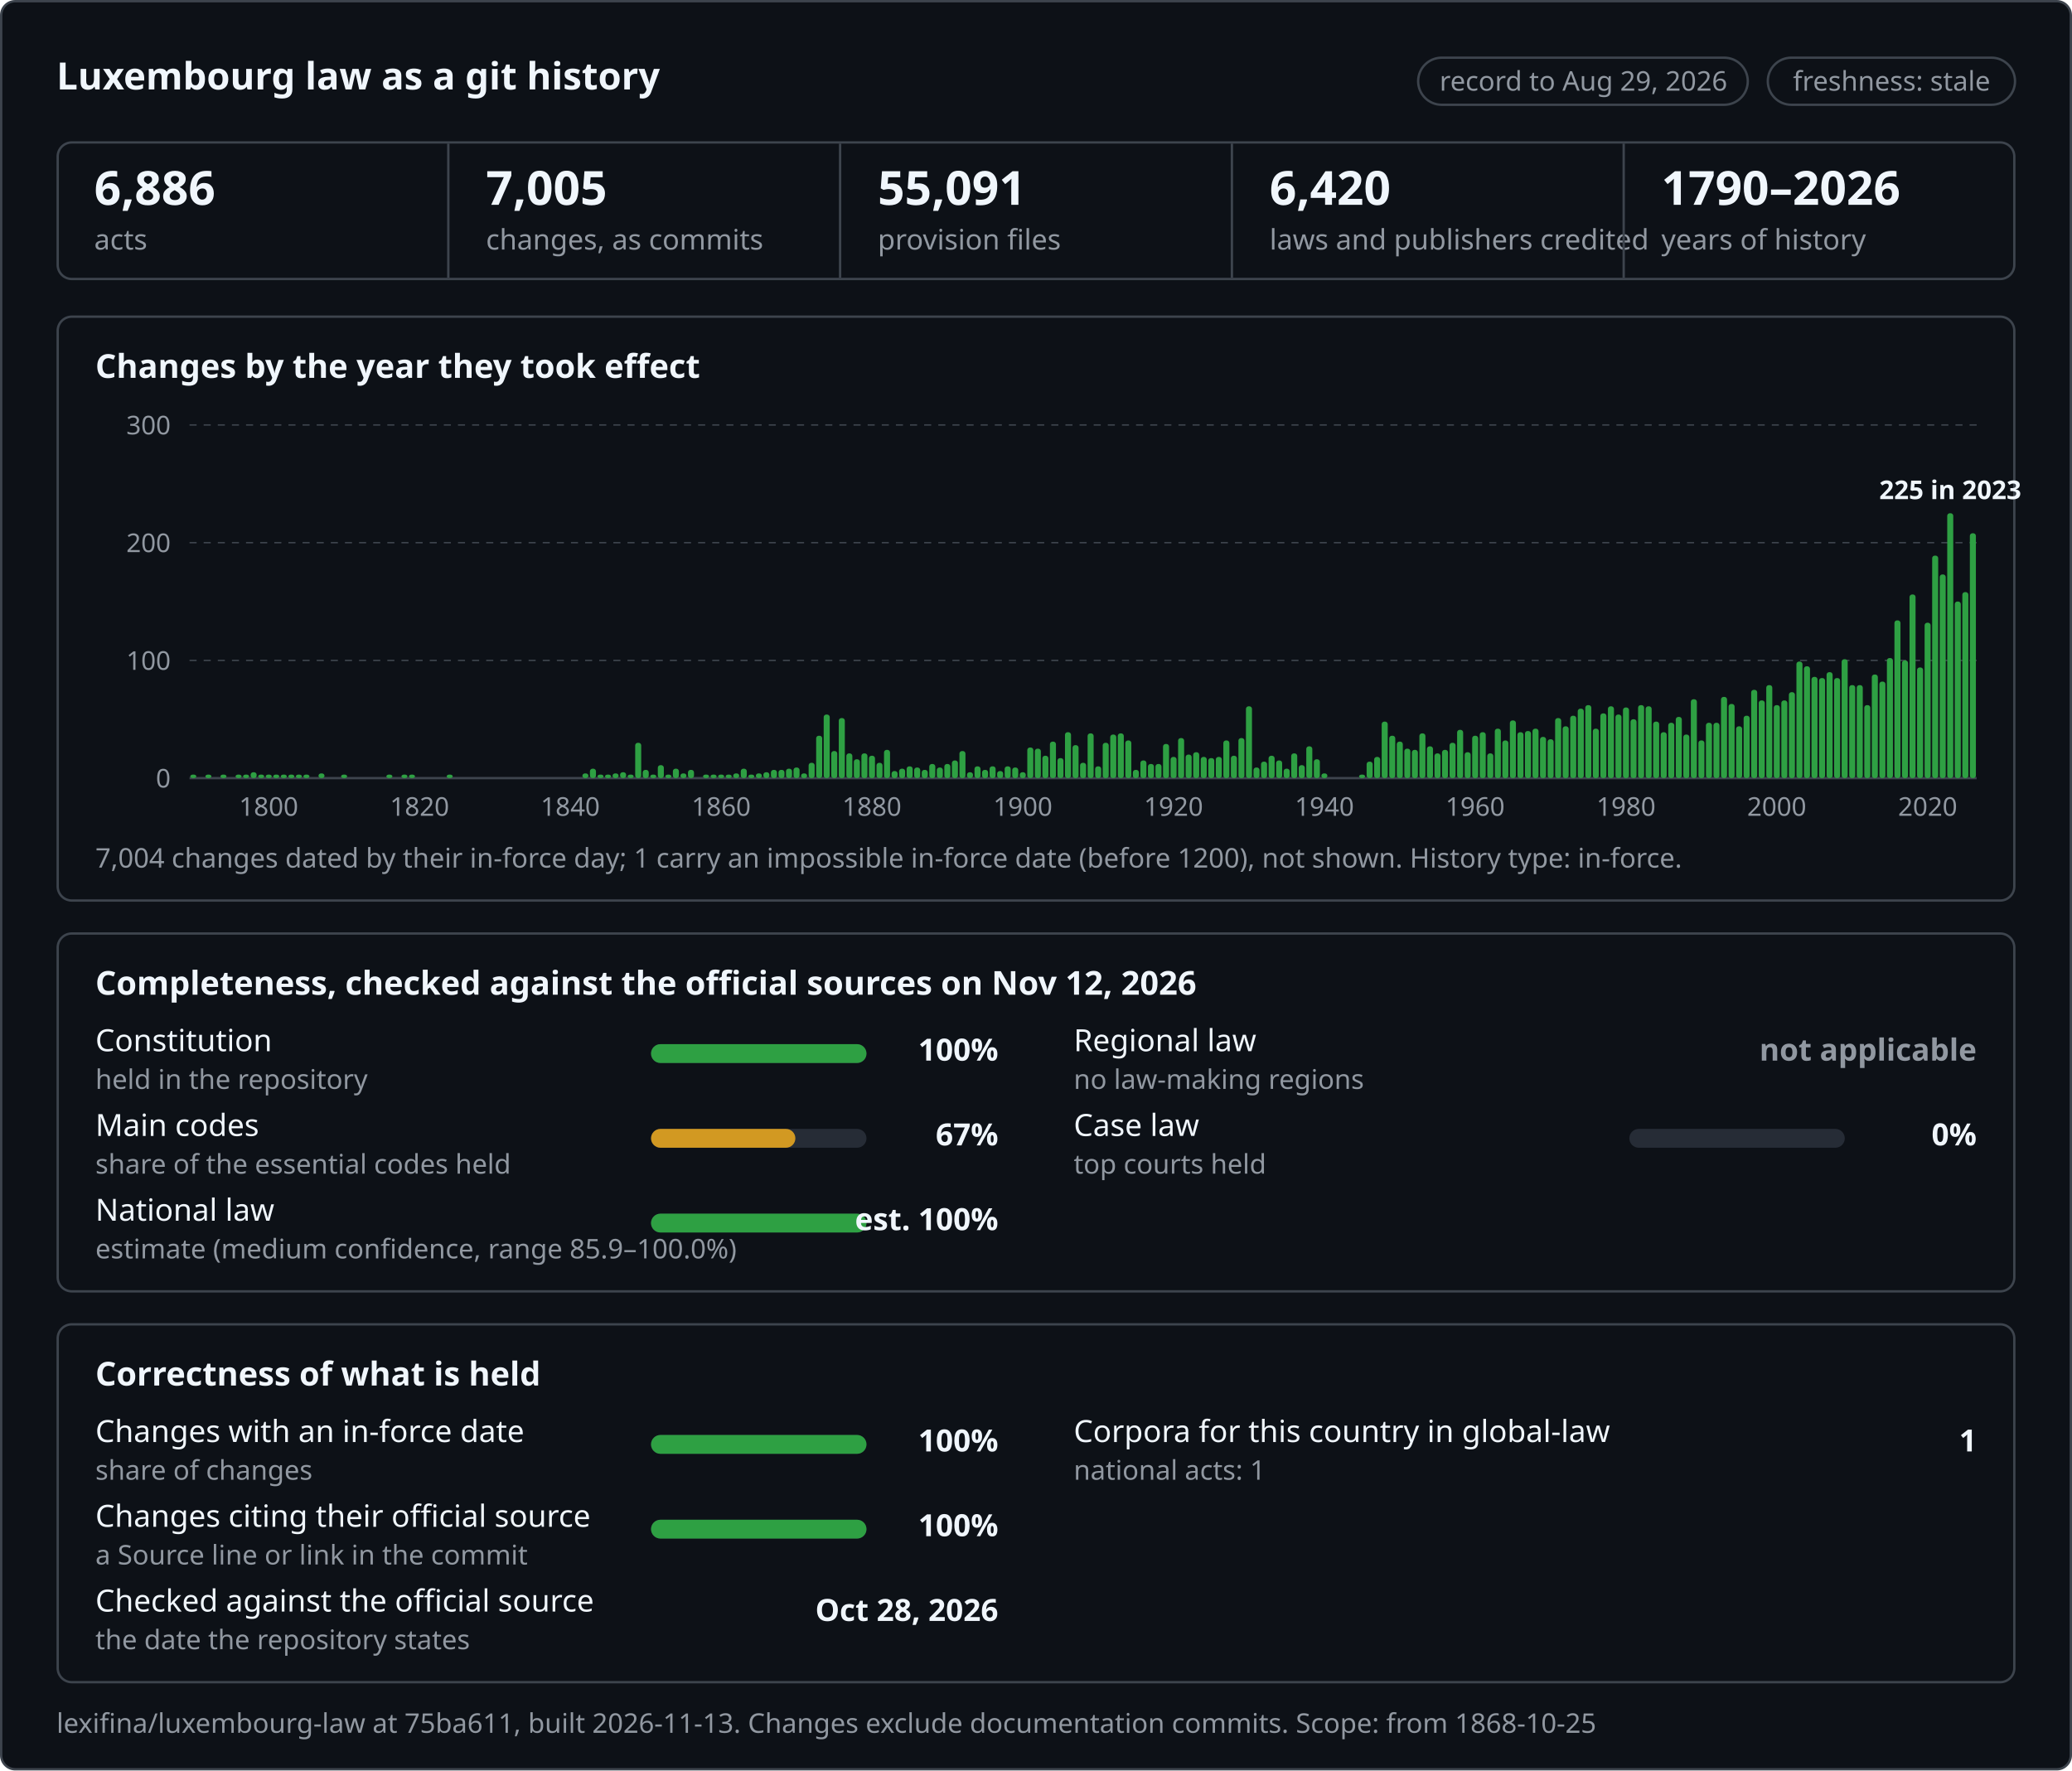
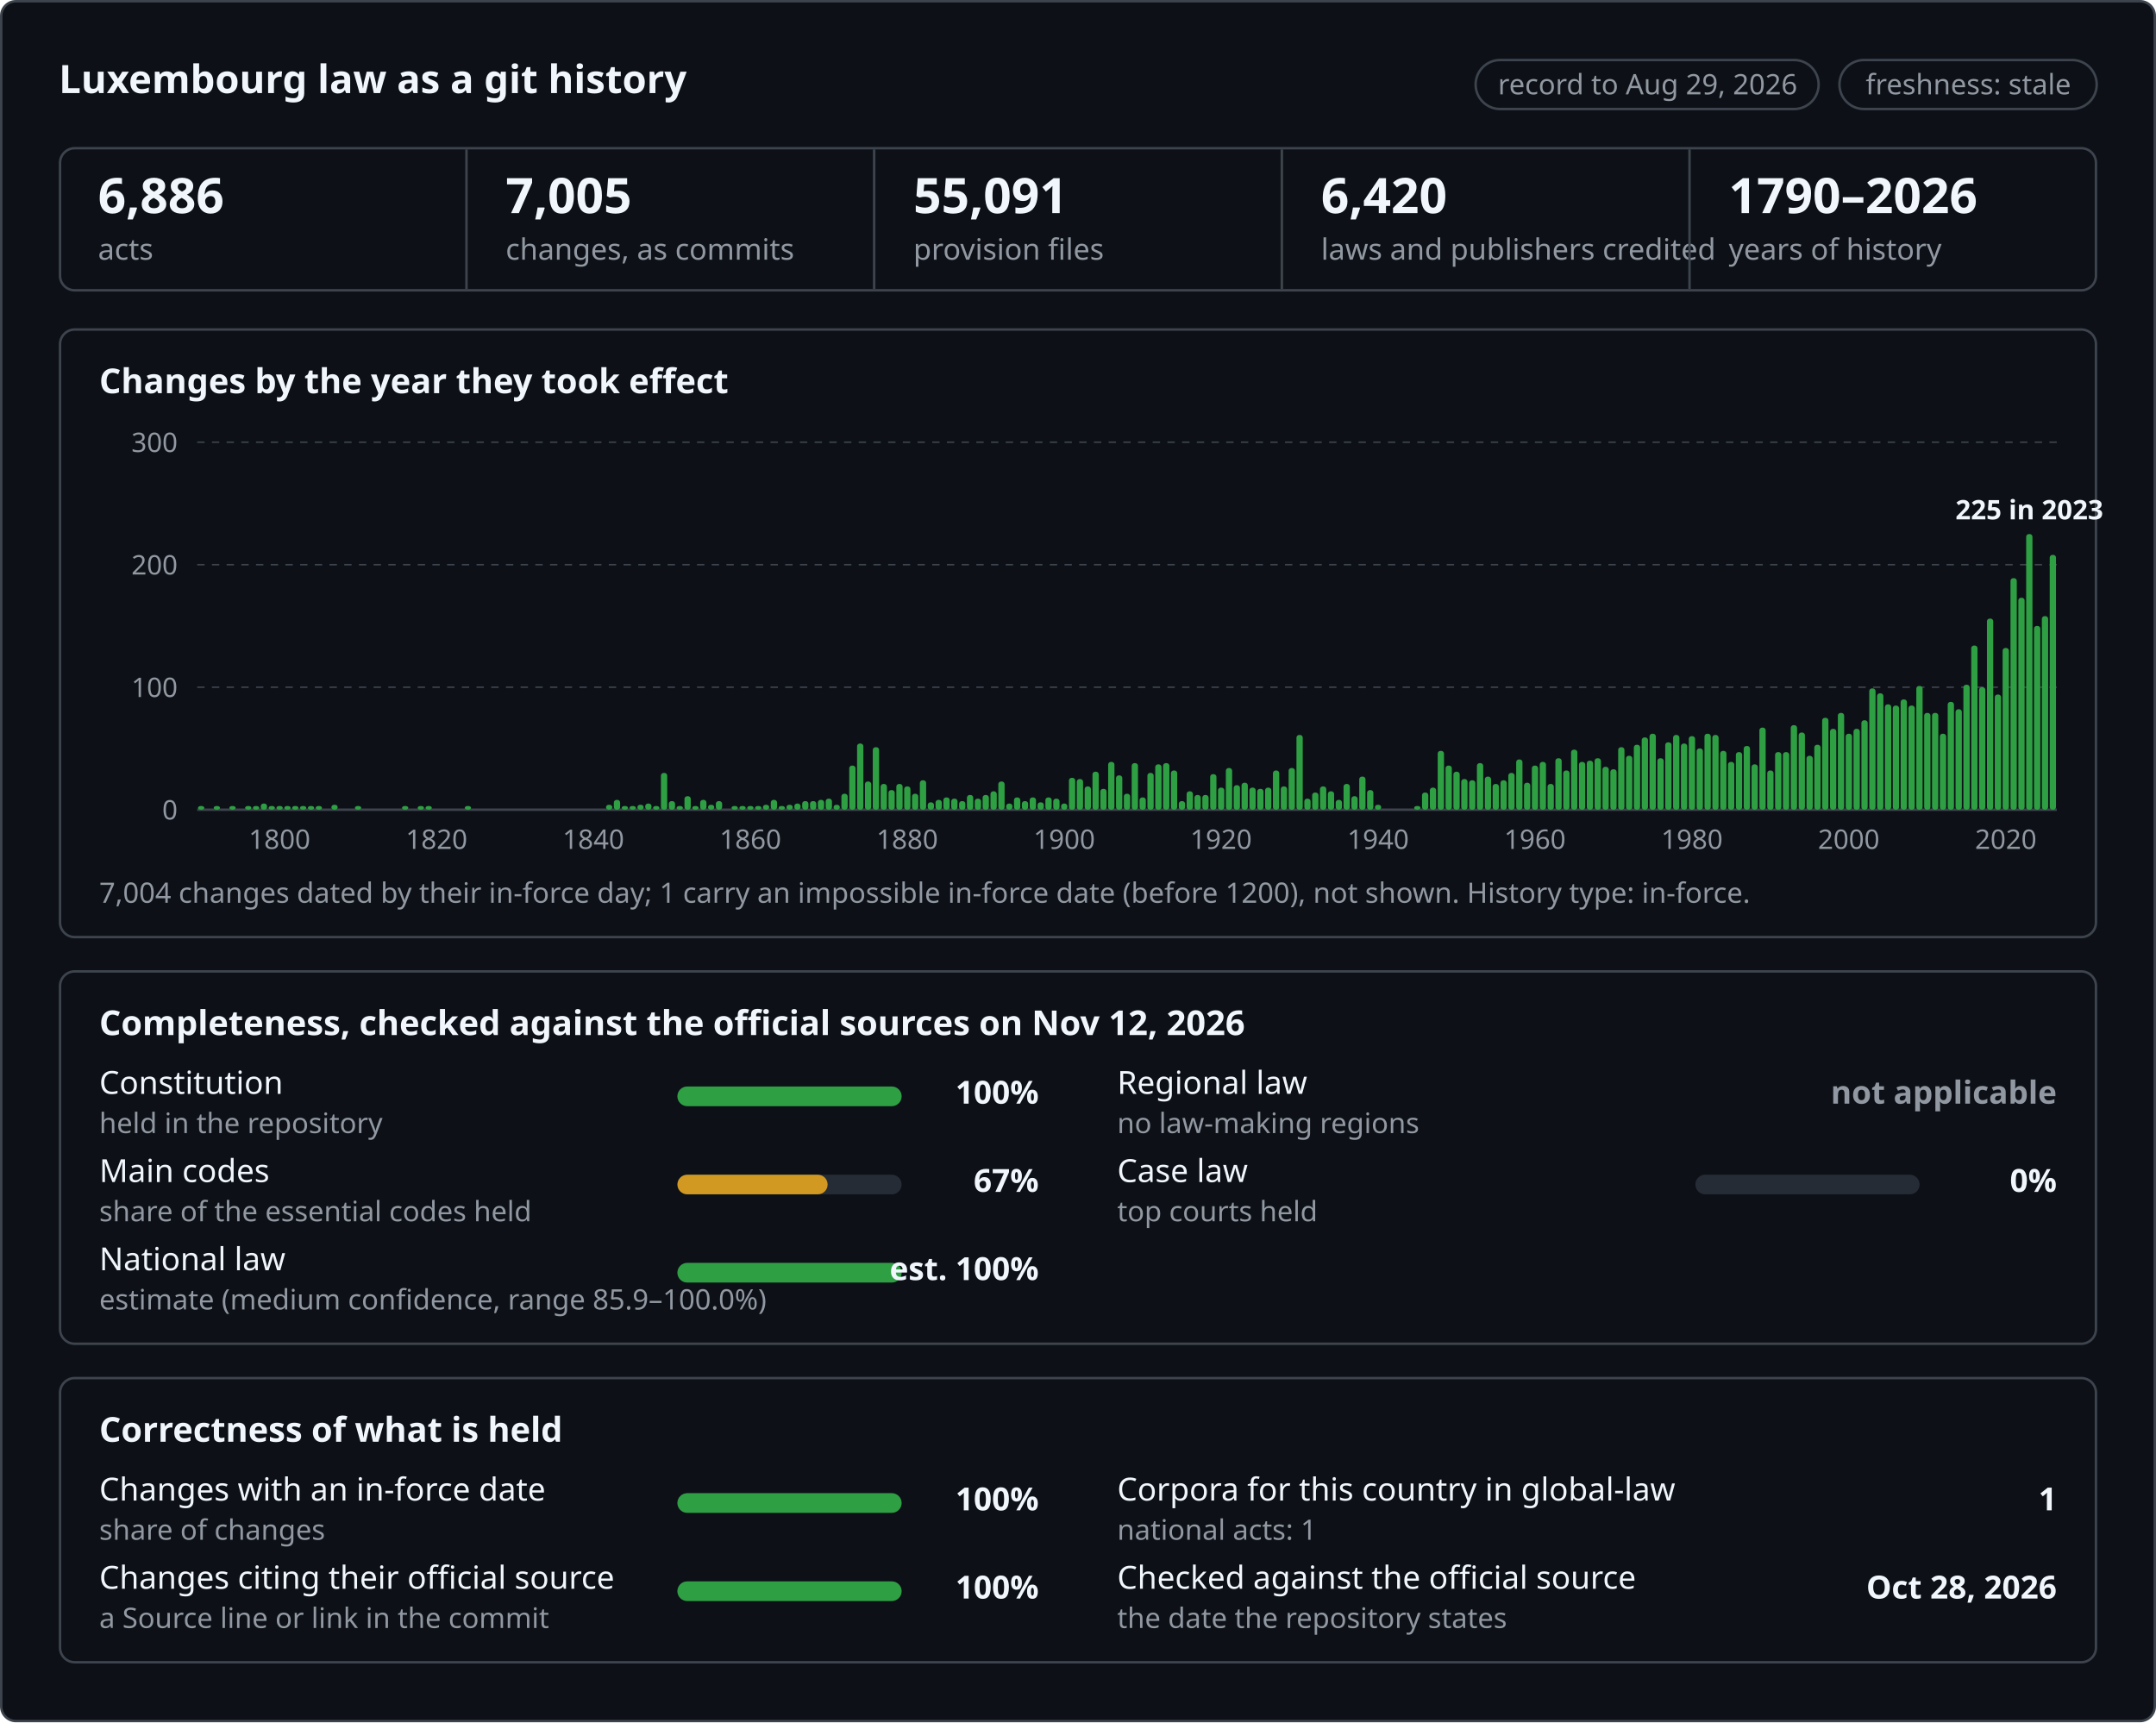
- <svg xmlns="http://www.w3.org/2000/svg" width="880" height="752" viewBox="0 0 880 752" font-family="-apple-system,BlinkMacSystemFont,Segoe UI,Noto Sans,Helvetica,Arial,sans-serif">
-   <rect x="0.5" y="0.5" width="879" height="751" rx="6" fill="#0d1117" stroke="#3d444d" />
+ <svg xmlns="http://www.w3.org/2000/svg" width="880" height="703" viewBox="0 0 880 703" font-family="-apple-system,BlinkMacSystemFont,Segoe UI,Noto Sans,Helvetica,Arial,sans-serif">
+   <rect x="0.5" y="0.5" width="879" height="702" rx="6" fill="#0d1117" stroke="#3d444d" />
  <text x="24" y="38" font-size="16" font-weight="600" fill="#f0f6fc">Luxembourg law as a git history</text>
  <rect x="602.3" y="24.5" width="140" height="20" rx="10" fill="none" stroke="#3d444d" />
  <text x="672.5" y="38.5" font-size="11.5" font-weight="500" text-anchor="middle" fill="#9198a1">record to Aug 29, 2026</text>
  <rect x="750.8" y="24.5" width="105" height="20" rx="10" fill="none" stroke="#3d444d" />
  <text x="803.4" y="38.5" font-size="11.5" font-weight="500" text-anchor="middle" fill="#9198a1">freshness: stale</text>
  <rect x="24.5" y="60.5" width="831" height="58" rx="6" fill="#0d1117" stroke="#3d444d" />
  <text x="40.0" y="87" font-size="20" font-weight="600" fill="#f0f6fc">6,886</text>
  <text x="40.0" y="106" font-size="12" fill="#9198a1">acts</text>
  <line x1="190.4" y1="61" x2="190.4" y2="118" stroke="#3d444d" />
  <text x="206.4" y="87" font-size="20" font-weight="600" fill="#f0f6fc">7,005</text>
  <text x="206.4" y="106" font-size="12" fill="#9198a1">changes, as commits</text>
  <line x1="356.8" y1="61" x2="356.8" y2="118" stroke="#3d444d" />
  <text x="372.8" y="87" font-size="20" font-weight="600" fill="#f0f6fc">55,091</text>
  <text x="372.8" y="106" font-size="12" fill="#9198a1">provision files</text>
  <line x1="523.2" y1="61" x2="523.2" y2="118" stroke="#3d444d" />
  <text x="539.2" y="87" font-size="20" font-weight="600" fill="#f0f6fc">6,420</text>
  <text x="539.2" y="106" font-size="12" fill="#9198a1" textLength="142" lengthAdjust="spacingAndGlyphs">laws and publishers credited</text>
  <line x1="689.6" y1="61" x2="689.6" y2="118" stroke="#3d444d" />
  <text x="705.6" y="87" font-size="20" font-weight="600" fill="#f0f6fc">1790–2026</text>
  <text x="705.6" y="106" font-size="12" fill="#9198a1">years of history</text>
  <rect x="24.5" y="134.5" width="831" height="248" rx="6" fill="#0d1117" stroke="#3d444d" />
  <text x="40.5" y="160.5" font-size="14" font-weight="600" fill="#f0f6fc">Changes by the year they took effect</text>
  <line x1="80.5" y1="330.5" x2="839.5" y2="330.5" stroke="#3d444d" stroke-width="1" />
  <text x="72.5" y="334.5" font-size="11" text-anchor="end" fill="#9198a1">0</text>
  <line x1="80.5" y1="280.5" x2="839.5" y2="280.5" stroke="#3d444d" stroke-width="0.6" stroke-dasharray="3 3" />
  <text x="72.5" y="284.5" font-size="11" text-anchor="end" fill="#9198a1">100</text>
  <line x1="80.5" y1="230.5" x2="839.5" y2="230.5" stroke="#3d444d" stroke-width="0.6" stroke-dasharray="3 3" />
  <text x="72.5" y="234.5" font-size="11" text-anchor="end" fill="#9198a1">200</text>
  <line x1="80.5" y1="180.5" x2="839.5" y2="180.5" stroke="#3d444d" stroke-width="0.6" stroke-dasharray="3 3" />
  <text x="72.5" y="184.5" font-size="11" text-anchor="end" fill="#9198a1">300</text>
  <rect x="80.82" y="329.0" width="2.56" height="1.5" rx="1.1" fill="#2ea043" />
  <rect x="87.23" y="329.0" width="2.56" height="1.5" rx="1.1" fill="#2ea043" />
  <rect x="93.63" y="329.0" width="2.56" height="1.5" rx="1.1" fill="#2ea043" />
  <rect x="100.04" y="329.0" width="2.56" height="1.5" rx="1.1" fill="#2ea043" />
  <rect x="103.24" y="329.0" width="2.56" height="1.5" rx="1.1" fill="#2ea043" />
  <rect x="106.44" y="328.0" width="2.56" height="2.5" rx="1.1" fill="#2ea043" />
  <rect x="109.64" y="329.0" width="2.56" height="1.5" rx="1.1" fill="#2ea043" />
  <rect x="112.85" y="329.0" width="2.56" height="1.5" rx="1.1" fill="#2ea043" />
  <text x="114.1" y="346.5" font-size="11" text-anchor="middle" fill="#9198a1">1800</text>
  <rect x="116.05" y="329.0" width="2.56" height="1.5" rx="1.1" fill="#2ea043" />
  <rect x="119.25" y="329.0" width="2.56" height="1.5" rx="1.1" fill="#2ea043" />
  <rect x="122.45" y="329.0" width="2.56" height="1.5" rx="1.1" fill="#2ea043" />
  <rect x="125.66" y="329.0" width="2.56" height="1.5" rx="1.1" fill="#2ea043" />
  <rect x="128.86" y="329.0" width="2.56" height="1.5" rx="1.1" fill="#2ea043" />
  <rect x="135.26" y="328.5" width="2.56" height="2.0" rx="1.1" fill="#2ea043" />
  <rect x="144.87" y="329.0" width="2.56" height="1.5" rx="1.1" fill="#2ea043" />
  <rect x="164.09" y="329.0" width="2.56" height="1.5" rx="1.1" fill="#2ea043" />
  <rect x="170.49" y="329.0" width="2.56" height="1.5" rx="1.1" fill="#2ea043" />
  <rect x="173.69" y="329.0" width="2.56" height="1.5" rx="1.1" fill="#2ea043" />
  <text x="178.2" y="346.5" font-size="11" text-anchor="middle" fill="#9198a1">1820</text>
  <rect x="189.71" y="329.0" width="2.56" height="1.5" rx="1.1" fill="#2ea043" />
  <text x="242.2" y="346.5" font-size="11" text-anchor="middle" fill="#9198a1">1840</text>
  <rect x="247.35" y="328.5" width="2.56" height="2.0" rx="1.1" fill="#2ea043" />
  <rect x="250.55" y="326.5" width="2.56" height="4.0" rx="1.1" fill="#2ea043" />
  <rect x="253.76" y="329.0" width="2.56" height="1.5" rx="1.1" fill="#2ea043" />
  <rect x="256.96" y="329.0" width="2.56" height="1.5" rx="1.1" fill="#2ea043" />
  <rect x="260.16" y="328.5" width="2.56" height="2.0" rx="1.1" fill="#2ea043" />
  <rect x="263.36" y="328.0" width="2.56" height="2.5" rx="1.1" fill="#2ea043" />
  <rect x="266.57" y="329.0" width="2.56" height="1.5" rx="1.1" fill="#2ea043" />
  <rect x="269.77" y="315.5" width="2.56" height="15.0" rx="1.1" fill="#2ea043" />
  <rect x="272.97" y="327.0" width="2.56" height="3.5" rx="1.1" fill="#2ea043" />
  <rect x="276.17" y="329.0" width="2.56" height="1.5" rx="1.1" fill="#2ea043" />
  <rect x="279.38" y="325.0" width="2.56" height="5.5" rx="1.1" fill="#2ea043" />
  <rect x="282.58" y="329.0" width="2.56" height="1.5" rx="1.1" fill="#2ea043" />
  <rect x="285.78" y="326.5" width="2.56" height="4.0" rx="1.1" fill="#2ea043" />
  <rect x="288.98" y="328.5" width="2.56" height="2.0" rx="1.1" fill="#2ea043" />
  <rect x="292.19" y="327.0" width="2.56" height="3.5" rx="1.1" fill="#2ea043" />
  <rect x="298.59" y="329.0" width="2.56" height="1.5" rx="1.1" fill="#2ea043" />
  <rect x="301.79" y="329.0" width="2.56" height="1.5" rx="1.1" fill="#2ea043" />
  <rect x="305.00" y="329.0" width="2.56" height="1.5" rx="1.1" fill="#2ea043" />
  <text x="306.3" y="346.5" font-size="11" text-anchor="middle" fill="#9198a1">1860</text>
  <rect x="308.20" y="329.0" width="2.56" height="1.5" rx="1.1" fill="#2ea043" />
  <rect x="311.40" y="328.5" width="2.56" height="2.0" rx="1.1" fill="#2ea043" />
  <rect x="314.61" y="326.5" width="2.56" height="4.0" rx="1.1" fill="#2ea043" />
  <rect x="317.81" y="329.0" width="2.56" height="1.5" rx="1.1" fill="#2ea043" />
  <rect x="321.01" y="328.5" width="2.56" height="2.0" rx="1.1" fill="#2ea043" />
  <rect x="324.21" y="328.0" width="2.56" height="2.5" rx="1.1" fill="#2ea043" />
  <rect x="327.42" y="327.0" width="2.56" height="3.5" rx="1.1" fill="#2ea043" />
  <rect x="330.62" y="327.0" width="2.56" height="3.5" rx="1.1" fill="#2ea043" />
  <rect x="333.82" y="326.5" width="2.56" height="4.0" rx="1.1" fill="#2ea043" />
  <rect x="337.02" y="326.0" width="2.56" height="4.5" rx="1.1" fill="#2ea043" />
  <rect x="340.23" y="328.5" width="2.56" height="2.0" rx="1.1" fill="#2ea043" />
  <rect x="343.43" y="324.0" width="2.56" height="6.5" rx="1.1" fill="#2ea043" />
  <rect x="346.63" y="312.5" width="2.56" height="18.0" rx="1.1" fill="#2ea043" />
  <rect x="349.83" y="303.5" width="2.56" height="27.0" rx="1.1" fill="#2ea043" />
  <rect x="353.04" y="319.0" width="2.56" height="11.5" rx="1.1" fill="#2ea043" />
  <rect x="356.24" y="305.0" width="2.56" height="25.5" rx="1.1" fill="#2ea043" />
  <rect x="359.44" y="320.0" width="2.56" height="10.5" rx="1.1" fill="#2ea043" />
  <rect x="362.64" y="322.5" width="2.56" height="8.0" rx="1.1" fill="#2ea043" />
  <rect x="365.85" y="320.0" width="2.56" height="10.5" rx="1.1" fill="#2ea043" />
  <rect x="369.05" y="321.0" width="2.56" height="9.5" rx="1.1" fill="#2ea043" />
  <text x="370.3" y="346.5" font-size="11" text-anchor="middle" fill="#9198a1">1880</text>
  <rect x="372.25" y="324.0" width="2.56" height="6.5" rx="1.1" fill="#2ea043" />
  <rect x="375.45" y="318.5" width="2.56" height="12.0" rx="1.1" fill="#2ea043" />
  <rect x="378.66" y="327.5" width="2.56" height="3.0" rx="1.1" fill="#2ea043" />
  <rect x="381.86" y="326.5" width="2.56" height="4.0" rx="1.1" fill="#2ea043" />
  <rect x="385.06" y="325.5" width="2.56" height="5.0" rx="1.1" fill="#2ea043" />
  <rect x="388.26" y="326.0" width="2.56" height="4.5" rx="1.1" fill="#2ea043" />
  <rect x="391.47" y="327.0" width="2.56" height="3.5" rx="1.1" fill="#2ea043" />
  <rect x="394.67" y="324.5" width="2.56" height="6.0" rx="1.1" fill="#2ea043" />
  <rect x="397.87" y="326.0" width="2.56" height="4.5" rx="1.1" fill="#2ea043" />
  <rect x="401.07" y="324.5" width="2.56" height="6.0" rx="1.1" fill="#2ea043" />
  <rect x="404.28" y="323.0" width="2.56" height="7.5" rx="1.1" fill="#2ea043" />
  <rect x="407.48" y="319.0" width="2.56" height="11.5" rx="1.1" fill="#2ea043" />
  <rect x="410.68" y="328.0" width="2.56" height="2.5" rx="1.1" fill="#2ea043" />
  <rect x="413.88" y="325.5" width="2.56" height="5.0" rx="1.1" fill="#2ea043" />
  <rect x="417.09" y="327.0" width="2.56" height="3.5" rx="1.1" fill="#2ea043" />
  <rect x="420.29" y="325.5" width="2.56" height="5.0" rx="1.1" fill="#2ea043" />
  <rect x="423.49" y="327.5" width="2.56" height="3.0" rx="1.1" fill="#2ea043" />
  <rect x="426.69" y="325.5" width="2.56" height="5.0" rx="1.1" fill="#2ea043" />
  <rect x="429.90" y="326.0" width="2.56" height="4.5" rx="1.1" fill="#2ea043" />
  <rect x="433.10" y="328.0" width="2.56" height="2.5" rx="1.1" fill="#2ea043" />
  <text x="434.4" y="346.5" font-size="11" text-anchor="middle" fill="#9198a1">1900</text>
  <rect x="436.30" y="317.5" width="2.56" height="13.0" rx="1.1" fill="#2ea043" />
  <rect x="439.50" y="318.0" width="2.56" height="12.5" rx="1.1" fill="#2ea043" />
  <rect x="442.71" y="321.0" width="2.56" height="9.5" rx="1.1" fill="#2ea043" />
  <rect x="445.91" y="315.0" width="2.56" height="15.5" rx="1.1" fill="#2ea043" />
  <rect x="449.11" y="322.0" width="2.56" height="8.5" rx="1.1" fill="#2ea043" />
  <rect x="452.31" y="311.0" width="2.56" height="19.5" rx="1.1" fill="#2ea043" />
  <rect x="455.52" y="316.5" width="2.56" height="14.0" rx="1.1" fill="#2ea043" />
  <rect x="458.72" y="324.0" width="2.56" height="6.5" rx="1.1" fill="#2ea043" />
  <rect x="461.92" y="311.5" width="2.56" height="19.0" rx="1.1" fill="#2ea043" />
  <rect x="465.12" y="325.5" width="2.56" height="5.0" rx="1.1" fill="#2ea043" />
  <rect x="468.33" y="315.5" width="2.56" height="15.0" rx="1.1" fill="#2ea043" />
  <rect x="471.53" y="312.0" width="2.56" height="18.5" rx="1.1" fill="#2ea043" />
  <rect x="474.73" y="311.5" width="2.56" height="19.0" rx="1.1" fill="#2ea043" />
  <rect x="477.93" y="314.5" width="2.56" height="16.0" rx="1.1" fill="#2ea043" />
  <rect x="481.14" y="327.0" width="2.56" height="3.5" rx="1.1" fill="#2ea043" />
  <rect x="484.34" y="323.0" width="2.56" height="7.5" rx="1.1" fill="#2ea043" />
  <rect x="487.54" y="324.5" width="2.56" height="6.0" rx="1.1" fill="#2ea043" />
  <rect x="490.74" y="324.5" width="2.56" height="6.0" rx="1.1" fill="#2ea043" />
  <rect x="493.95" y="316.0" width="2.56" height="14.5" rx="1.1" fill="#2ea043" />
  <rect x="497.15" y="321.5" width="2.56" height="9.0" rx="1.1" fill="#2ea043" />
  <text x="498.4" y="346.5" font-size="11" text-anchor="middle" fill="#9198a1">1920</text>
  <rect x="500.35" y="313.5" width="2.56" height="17.0" rx="1.1" fill="#2ea043" />
  <rect x="503.55" y="320.5" width="2.56" height="10.0" rx="1.1" fill="#2ea043" />
  <rect x="506.76" y="319.5" width="2.56" height="11.0" rx="1.1" fill="#2ea043" />
  <rect x="509.96" y="321.5" width="2.56" height="9.0" rx="1.1" fill="#2ea043" />
  <rect x="513.16" y="322.0" width="2.56" height="8.5" rx="1.1" fill="#2ea043" />
  <rect x="516.36" y="321.5" width="2.56" height="9.0" rx="1.1" fill="#2ea043" />
  <rect x="519.57" y="314.5" width="2.56" height="16.0" rx="1.1" fill="#2ea043" />
  <rect x="522.77" y="321.0" width="2.56" height="9.5" rx="1.1" fill="#2ea043" />
  <rect x="525.97" y="313.5" width="2.56" height="17.0" rx="1.1" fill="#2ea043" />
  <rect x="529.17" y="300.0" width="2.56" height="30.5" rx="1.1" fill="#2ea043" />
  <rect x="532.38" y="326.0" width="2.56" height="4.5" rx="1.1" fill="#2ea043" />
  <rect x="535.58" y="323.5" width="2.56" height="7.0" rx="1.1" fill="#2ea043" />
  <rect x="538.78" y="321.0" width="2.56" height="9.5" rx="1.1" fill="#2ea043" />
  <rect x="541.98" y="323.0" width="2.56" height="7.5" rx="1.1" fill="#2ea043" />
  <rect x="545.19" y="326.5" width="2.56" height="4.0" rx="1.1" fill="#2ea043" />
  <rect x="548.39" y="320.0" width="2.56" height="10.5" rx="1.1" fill="#2ea043" />
  <rect x="551.59" y="325.0" width="2.56" height="5.5" rx="1.1" fill="#2ea043" />
  <rect x="554.79" y="317.0" width="2.56" height="13.5" rx="1.1" fill="#2ea043" />
  <rect x="558.00" y="322.5" width="2.56" height="8.0" rx="1.1" fill="#2ea043" />
  <rect x="561.20" y="328.5" width="2.56" height="2.0" rx="1.1" fill="#2ea043" />
  <text x="562.5" y="346.5" font-size="11" text-anchor="middle" fill="#9198a1">1940</text>
  <rect x="577.21" y="329.0" width="2.56" height="1.5" rx="1.1" fill="#2ea043" />
  <rect x="580.42" y="323.5" width="2.56" height="7.0" rx="1.1" fill="#2ea043" />
  <rect x="583.62" y="321.5" width="2.56" height="9.0" rx="1.1" fill="#2ea043" />
  <rect x="586.82" y="306.5" width="2.56" height="24.0" rx="1.1" fill="#2ea043" />
  <rect x="590.02" y="312.5" width="2.56" height="18.0" rx="1.1" fill="#2ea043" />
  <rect x="593.23" y="315.0" width="2.56" height="15.5" rx="1.1" fill="#2ea043" />
  <rect x="596.43" y="318.0" width="2.56" height="12.5" rx="1.1" fill="#2ea043" />
  <rect x="599.63" y="318.5" width="2.56" height="12.0" rx="1.1" fill="#2ea043" />
  <rect x="602.83" y="311.5" width="2.56" height="19.0" rx="1.1" fill="#2ea043" />
  <rect x="606.04" y="317.0" width="2.56" height="13.5" rx="1.1" fill="#2ea043" />
  <rect x="609.24" y="320.0" width="2.56" height="10.5" rx="1.1" fill="#2ea043" />
  <rect x="612.44" y="318.5" width="2.56" height="12.0" rx="1.1" fill="#2ea043" />
  <rect x="615.64" y="315.5" width="2.56" height="15.0" rx="1.1" fill="#2ea043" />
  <rect x="618.85" y="310.0" width="2.56" height="20.5" rx="1.1" fill="#2ea043" />
  <rect x="622.05" y="319.5" width="2.56" height="11.0" rx="1.1" fill="#2ea043" />
  <rect x="625.25" y="312.5" width="2.56" height="18.0" rx="1.1" fill="#2ea043" />
  <text x="626.5" y="346.5" font-size="11" text-anchor="middle" fill="#9198a1">1960</text>
  <rect x="628.45" y="311.0" width="2.56" height="19.5" rx="1.1" fill="#2ea043" />
  <rect x="631.66" y="320.0" width="2.56" height="10.5" rx="1.1" fill="#2ea043" />
  <rect x="634.86" y="309.5" width="2.56" height="21.0" rx="1.1" fill="#2ea043" />
  <rect x="638.06" y="314.5" width="2.56" height="16.0" rx="1.1" fill="#2ea043" />
  <rect x="641.26" y="306.0" width="2.56" height="24.5" rx="1.1" fill="#2ea043" />
  <rect x="644.47" y="311.0" width="2.56" height="19.5" rx="1.1" fill="#2ea043" />
  <rect x="647.67" y="310.5" width="2.56" height="20.0" rx="1.1" fill="#2ea043" />
  <rect x="650.87" y="309.5" width="2.56" height="21.0" rx="1.1" fill="#2ea043" />
  <rect x="654.07" y="313.0" width="2.56" height="17.5" rx="1.1" fill="#2ea043" />
  <rect x="657.28" y="314.0" width="2.56" height="16.5" rx="1.1" fill="#2ea043" />
  <rect x="660.48" y="305.0" width="2.56" height="25.5" rx="1.1" fill="#2ea043" />
  <rect x="663.68" y="308.5" width="2.56" height="22.0" rx="1.1" fill="#2ea043" />
  <rect x="666.88" y="304.0" width="2.56" height="26.5" rx="1.1" fill="#2ea043" />
  <rect x="670.09" y="301.0" width="2.56" height="29.5" rx="1.1" fill="#2ea043" />
  <rect x="673.29" y="299.5" width="2.56" height="31.0" rx="1.1" fill="#2ea043" />
  <rect x="676.49" y="309.5" width="2.56" height="21.0" rx="1.1" fill="#2ea043" />
  <rect x="679.69" y="303.0" width="2.56" height="27.5" rx="1.1" fill="#2ea043" />
  <rect x="682.90" y="300.0" width="2.56" height="30.5" rx="1.1" fill="#2ea043" />
  <rect x="686.10" y="303.5" width="2.56" height="27.0" rx="1.1" fill="#2ea043" />
  <rect x="689.30" y="300.5" width="2.56" height="30.0" rx="1.1" fill="#2ea043" />
  <text x="690.6" y="346.5" font-size="11" text-anchor="middle" fill="#9198a1">1980</text>
  <rect x="692.50" y="305.5" width="2.56" height="25.0" rx="1.1" fill="#2ea043" />
  <rect x="695.71" y="299.5" width="2.56" height="31.0" rx="1.1" fill="#2ea043" />
  <rect x="698.91" y="300.0" width="2.56" height="30.5" rx="1.1" fill="#2ea043" />
  <rect x="702.11" y="306.5" width="2.56" height="24.0" rx="1.1" fill="#2ea043" />
  <rect x="705.31" y="311.0" width="2.56" height="19.5" rx="1.1" fill="#2ea043" />
  <rect x="708.52" y="307.0" width="2.56" height="23.5" rx="1.1" fill="#2ea043" />
  <rect x="711.72" y="304.5" width="2.56" height="26.0" rx="1.1" fill="#2ea043" />
  <rect x="714.92" y="312.0" width="2.56" height="18.5" rx="1.1" fill="#2ea043" />
  <rect x="718.12" y="297.0" width="2.56" height="33.5" rx="1.1" fill="#2ea043" />
  <rect x="721.33" y="314.5" width="2.56" height="16.0" rx="1.1" fill="#2ea043" />
  <rect x="724.53" y="307.0" width="2.56" height="23.5" rx="1.1" fill="#2ea043" />
  <rect x="727.73" y="307.0" width="2.56" height="23.5" rx="1.1" fill="#2ea043" />
  <rect x="730.93" y="296.0" width="2.56" height="34.5" rx="1.1" fill="#2ea043" />
  <rect x="734.14" y="299.0" width="2.56" height="31.5" rx="1.1" fill="#2ea043" />
  <rect x="737.34" y="308.5" width="2.56" height="22.0" rx="1.1" fill="#2ea043" />
  <rect x="740.54" y="304.0" width="2.56" height="26.5" rx="1.1" fill="#2ea043" />
  <rect x="743.74" y="293.0" width="2.56" height="37.5" rx="1.1" fill="#2ea043" />
  <rect x="746.95" y="297.5" width="2.56" height="33.0" rx="1.1" fill="#2ea043" />
  <rect x="750.15" y="291.0" width="2.56" height="39.5" rx="1.1" fill="#2ea043" />
  <rect x="753.35" y="299.5" width="2.56" height="31.0" rx="1.1" fill="#2ea043" />
  <text x="754.6" y="346.5" font-size="11" text-anchor="middle" fill="#9198a1">2000</text>
  <rect x="756.55" y="297.5" width="2.56" height="33.0" rx="1.1" fill="#2ea043" />
  <rect x="759.76" y="294.0" width="2.56" height="36.5" rx="1.1" fill="#2ea043" />
  <rect x="762.96" y="281.0" width="2.56" height="49.5" rx="1.1" fill="#2ea043" />
  <rect x="766.16" y="283.0" width="2.56" height="47.5" rx="1.1" fill="#2ea043" />
  <rect x="769.36" y="287.5" width="2.56" height="43.0" rx="1.1" fill="#2ea043" />
  <rect x="772.57" y="288.0" width="2.56" height="42.5" rx="1.1" fill="#2ea043" />
  <rect x="775.77" y="285.5" width="2.56" height="45.0" rx="1.1" fill="#2ea043" />
  <rect x="778.97" y="288.0" width="2.56" height="42.5" rx="1.1" fill="#2ea043" />
  <rect x="782.17" y="280.0" width="2.56" height="50.5" rx="1.1" fill="#2ea043" />
  <rect x="785.38" y="291.0" width="2.56" height="39.5" rx="1.1" fill="#2ea043" />
  <rect x="788.58" y="291.0" width="2.56" height="39.5" rx="1.1" fill="#2ea043" />
  <rect x="791.78" y="299.5" width="2.56" height="31.0" rx="1.1" fill="#2ea043" />
  <rect x="794.98" y="286.5" width="2.56" height="44.0" rx="1.1" fill="#2ea043" />
  <rect x="798.19" y="289.5" width="2.56" height="41.0" rx="1.1" fill="#2ea043" />
  <rect x="801.39" y="279.5" width="2.56" height="51.0" rx="1.1" fill="#2ea043" />
  <rect x="804.59" y="263.5" width="2.56" height="67.0" rx="1.1" fill="#2ea043" />
  <rect x="807.79" y="280.5" width="2.56" height="50.0" rx="1.1" fill="#2ea043" />
  <rect x="811.00" y="252.5" width="2.56" height="78.0" rx="1.1" fill="#2ea043" />
  <rect x="814.20" y="283.5" width="2.56" height="47.0" rx="1.1" fill="#2ea043" />
  <rect x="817.40" y="264.5" width="2.56" height="66.0" rx="1.1" fill="#2ea043" />
  <text x="818.7" y="346.5" font-size="11" text-anchor="middle" fill="#9198a1">2020</text>
  <rect x="820.61" y="236.0" width="2.56" height="94.5" rx="1.1" fill="#2ea043" />
  <rect x="823.81" y="244.0" width="2.56" height="86.5" rx="1.1" fill="#2ea043" />
  <rect x="827.01" y="218.0" width="2.56" height="112.5" rx="1.1" fill="#2ea043" />
  <text x="828.3" y="212.0" font-size="11" font-weight="600" text-anchor="middle" fill="#f0f6fc">225 in 2023</text>
  <rect x="830.21" y="255.5" width="2.56" height="75.0" rx="1.1" fill="#2ea043" />
  <rect x="833.42" y="251.5" width="2.56" height="79.0" rx="1.1" fill="#2ea043" />
  <rect x="836.62" y="226.5" width="2.56" height="104.0" rx="1.1" fill="#2ea043" />
  <text x="40.5" y="368.5" font-size="11.5" fill="#9198a1">7,004 changes dated by their in-force day; 1 carry an impossible in-force date (before 1200), not shown. History type: in-force.</text>
  <rect x="24.5" y="396.5" width="831" height="152" rx="6" fill="#0d1117" stroke="#3d444d" />
  <text x="40.5" y="422.5" font-size="14" font-weight="600" fill="#f0f6fc">Completeness, checked against the official sources on Nov 12, 2026</text>
  <text x="40.5" y="446.5" font-size="13" fill="#f0f6fc">Constitution</text>
  <text x="40.5" y="462.5" font-size="11.5" fill="#9198a1">held in the repository</text>
  <g>
    <rect x="276.5" y="443.5" width="91.5" height="8" rx="4" fill="#262c36" />
    <rect x="276.5" y="443.5" width="91.5" height="8" rx="4" fill="#2ea043" />
  </g>
  <text x="424.0" y="450.5" font-size="13" font-weight="600" text-anchor="end" fill="#f0f6fc">100%</text>
  <text x="40.5" y="482.5" font-size="13" fill="#f0f6fc">Main codes</text>
  <text x="40.5" y="498.5" font-size="11.5" fill="#9198a1">share of the essential codes held</text>
  <g>
    <rect x="276.5" y="479.5" width="91.5" height="8" rx="4" fill="#262c36" />
    <rect x="276.5" y="479.5" width="61.3" height="8" rx="4" fill="#d29922" />
  </g>
  <text x="424.0" y="486.5" font-size="13" font-weight="600" text-anchor="end" fill="#f0f6fc">67%</text>
  <text x="40.5" y="518.5" font-size="13" fill="#f0f6fc">National law</text>
  <text x="40.5" y="534.5" font-size="11.5" fill="#9198a1">estimate (medium confidence, range 85.9–100.0%)</text>
  <g>
    <rect x="276.5" y="515.5" width="91.5" height="8" rx="4" fill="#262c36" />
    <rect x="276.5" y="515.5" width="91.5" height="8" rx="4" fill="#2ea043" />
  </g>
  <text x="424.0" y="522.5" font-size="13" font-weight="600" text-anchor="end" fill="#f0f6fc">est. 100%</text>
  <text x="456.0" y="446.5" font-size="13" fill="#f0f6fc">Regional law</text>
  <text x="456.0" y="462.5" font-size="11.5" fill="#9198a1">no law-making regions</text>
  <text x="839.5" y="450.5" font-size="13" font-weight="600" text-anchor="end" fill="#9198a1">not applicable</text>
  <text x="456.0" y="482.5" font-size="13" fill="#f0f6fc">Case law</text>
  <text x="456.0" y="498.5" font-size="11.5" fill="#9198a1">top courts held</text>
  <g>
    <rect x="692.0" y="479.5" width="91.5" height="8" rx="4" fill="#262c36" />
  </g>
  <text x="839.5" y="486.5" font-size="13" font-weight="600" text-anchor="end" fill="#f0f6fc">0%</text>
-   <rect x="24.5" y="562.5" width="831" height="152" rx="6" fill="#0d1117" stroke="#3d444d" />
+   <rect x="24.5" y="562.5" width="831" height="116" rx="6" fill="#0d1117" stroke="#3d444d" />
  <text x="40.5" y="588.5" font-size="14" font-weight="600" fill="#f0f6fc">Correctness of what is held</text>
  <text x="40.5" y="612.5" font-size="13" fill="#f0f6fc">Changes with an in-force date</text>
  <text x="40.5" y="628.5" font-size="11.5" fill="#9198a1">share of changes</text>
  <g>
    <rect x="276.5" y="609.5" width="91.5" height="8" rx="4" fill="#262c36" />
    <rect x="276.5" y="609.5" width="91.5" height="8" rx="4" fill="#2ea043" />
  </g>
  <text x="424.0" y="616.5" font-size="13" font-weight="600" text-anchor="end" fill="#f0f6fc">100%</text>
  <text x="40.5" y="648.5" font-size="13" fill="#f0f6fc">Changes citing their official source</text>
  <text x="40.5" y="664.5" font-size="11.5" fill="#9198a1">a Source line or link in the commit</text>
  <g>
    <rect x="276.5" y="645.5" width="91.5" height="8" rx="4" fill="#262c36" />
    <rect x="276.5" y="645.5" width="91.5" height="8" rx="4" fill="#2ea043" />
  </g>
  <text x="424.0" y="652.5" font-size="13" font-weight="600" text-anchor="end" fill="#f0f6fc">100%</text>
-   <text x="40.5" y="684.5" font-size="13" fill="#f0f6fc">Checked against the official source</text>
-   <text x="40.5" y="700.5" font-size="11.5" fill="#9198a1">the date the repository states</text>
-   <text x="424.0" y="688.5" font-size="13" font-weight="600" text-anchor="end" fill="#f0f6fc">Oct 28, 2026</text>
  <text x="456.0" y="612.5" font-size="13" fill="#f0f6fc">Corpora for this country in global-law</text>
  <text x="456.0" y="628.5" font-size="11.5" fill="#9198a1">national acts: 1</text>
  <text x="839.5" y="616.5" font-size="13" font-weight="600" text-anchor="end" fill="#f0f6fc">1</text>
-   <text x="24" y="736" font-size="11.5" fill="#9198a1">lexifina/luxembourg-law at 75ba611, built 2026-11-13. Changes exclude documentation commits. Scope: from 1868-10-25</text>
+   <text x="456.0" y="648.5" font-size="13" fill="#f0f6fc">Checked against the official source</text>
+   <text x="456.0" y="664.5" font-size="11.5" fill="#9198a1">the date the repository states</text>
+   <text x="839.5" y="652.5" font-size="13" font-weight="600" text-anchor="end" fill="#f0f6fc">Oct 28, 2026</text>
</svg>
